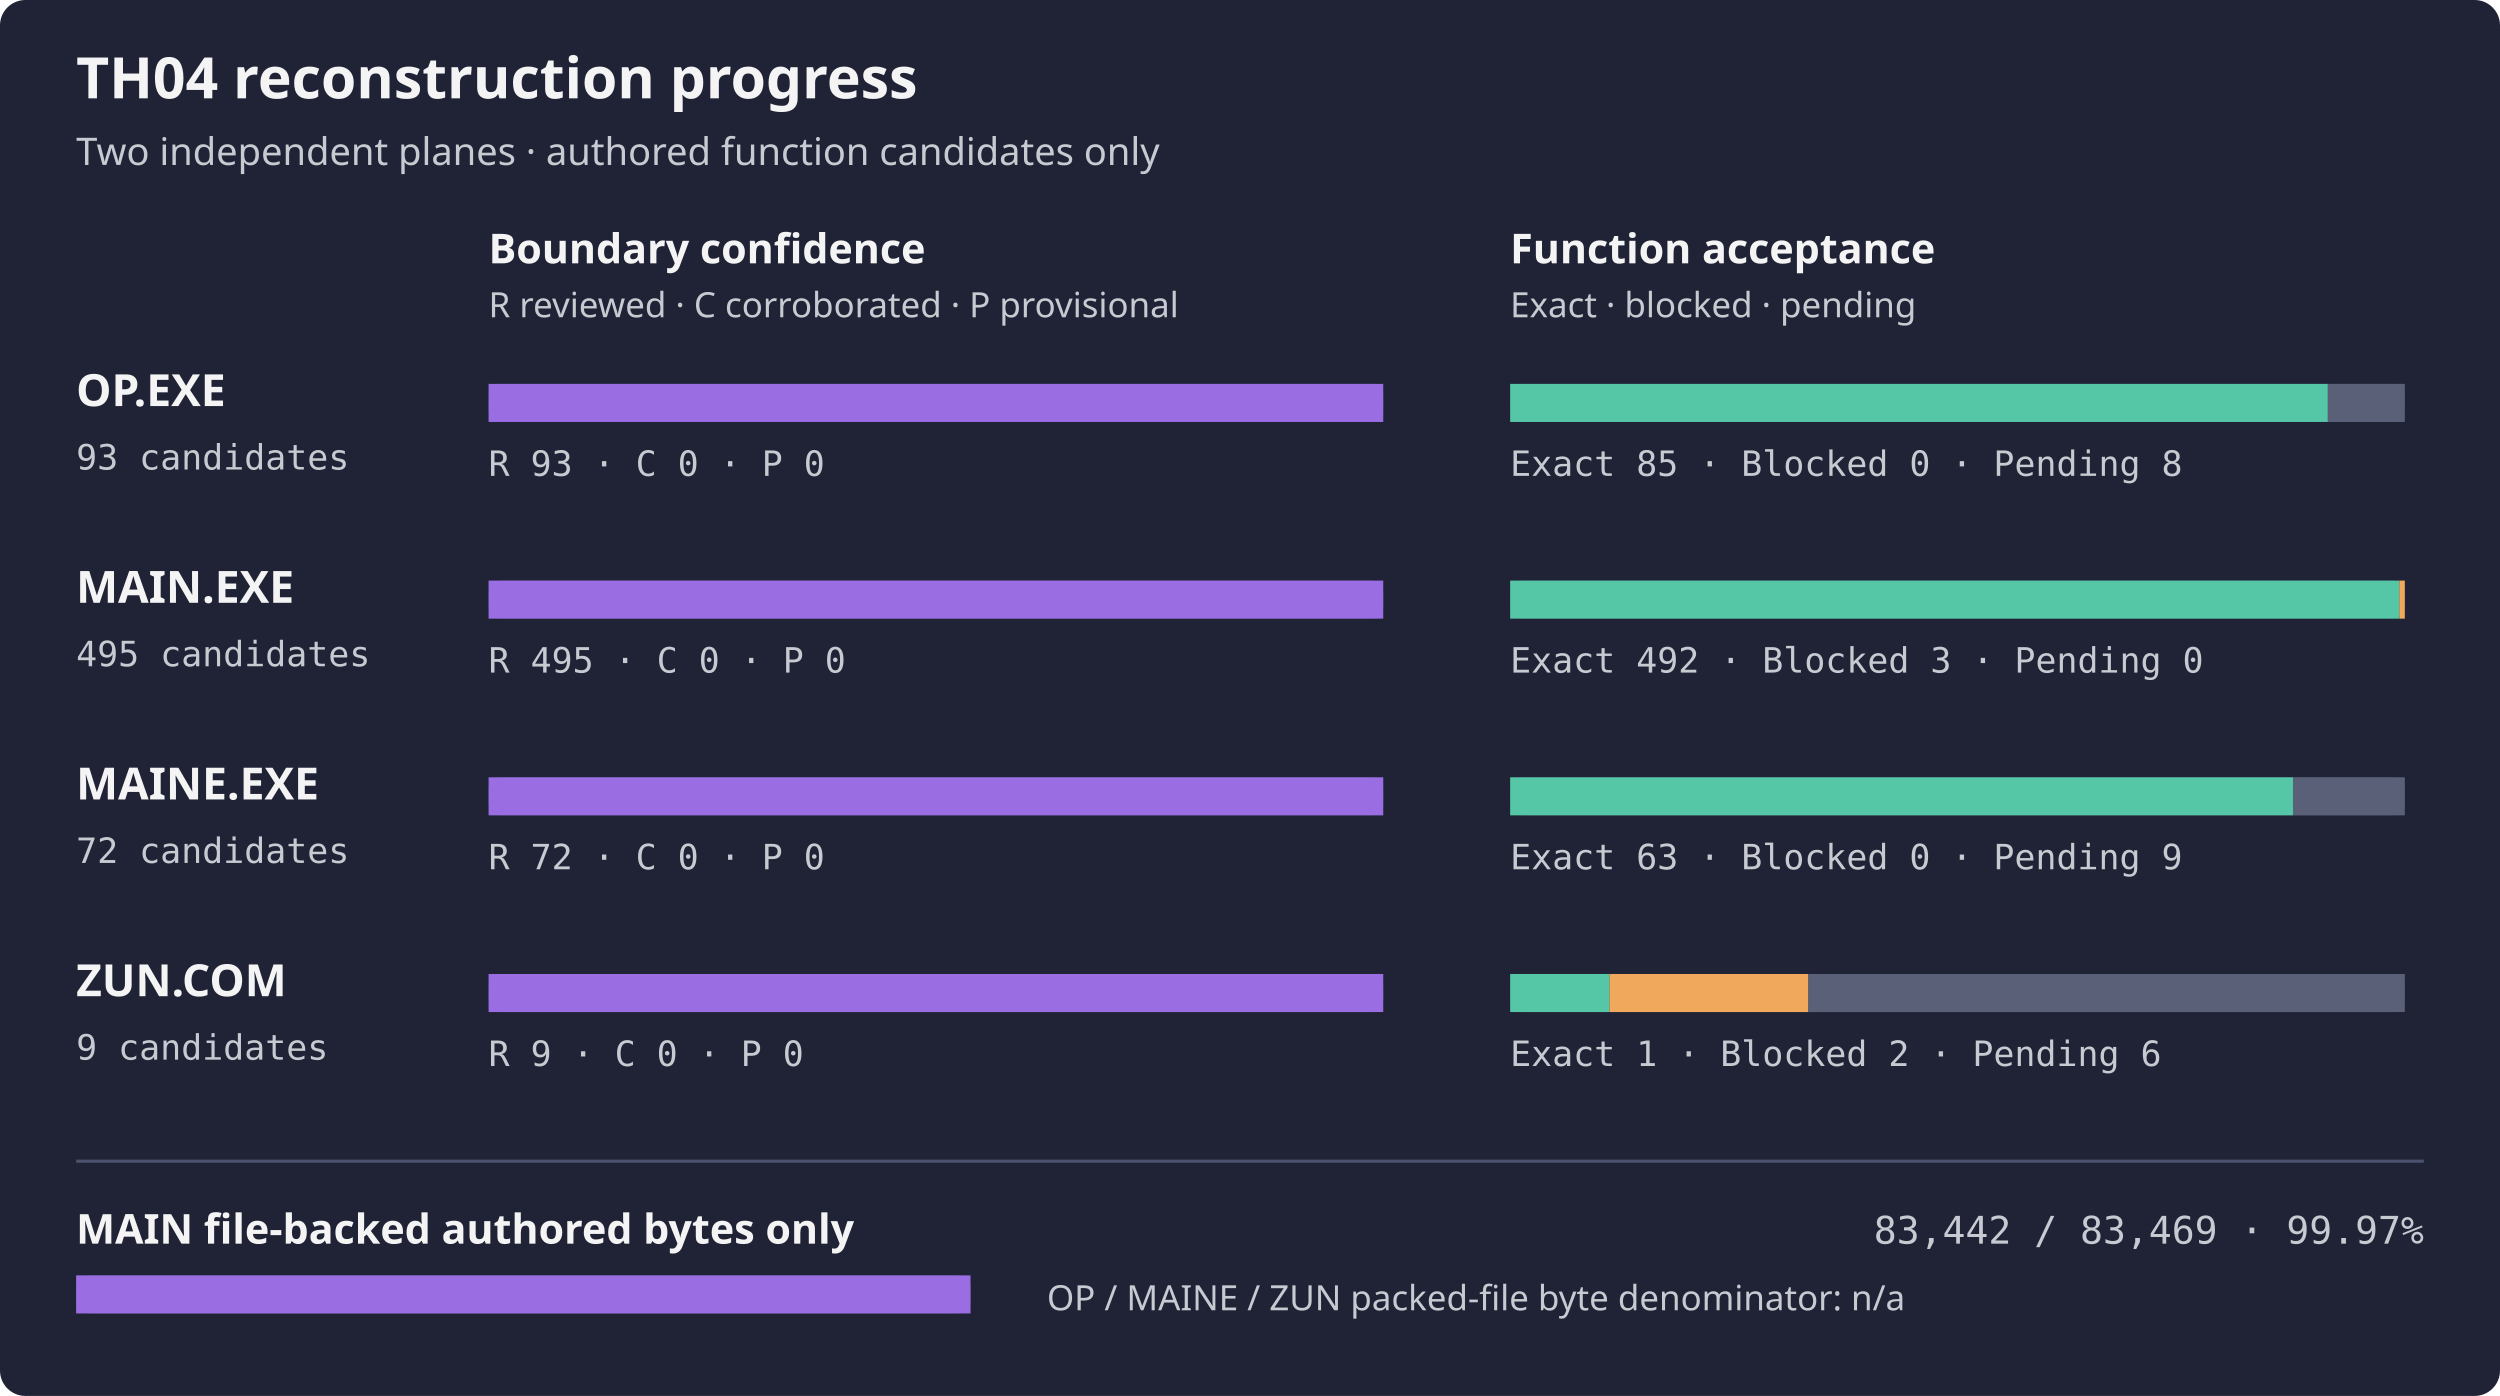
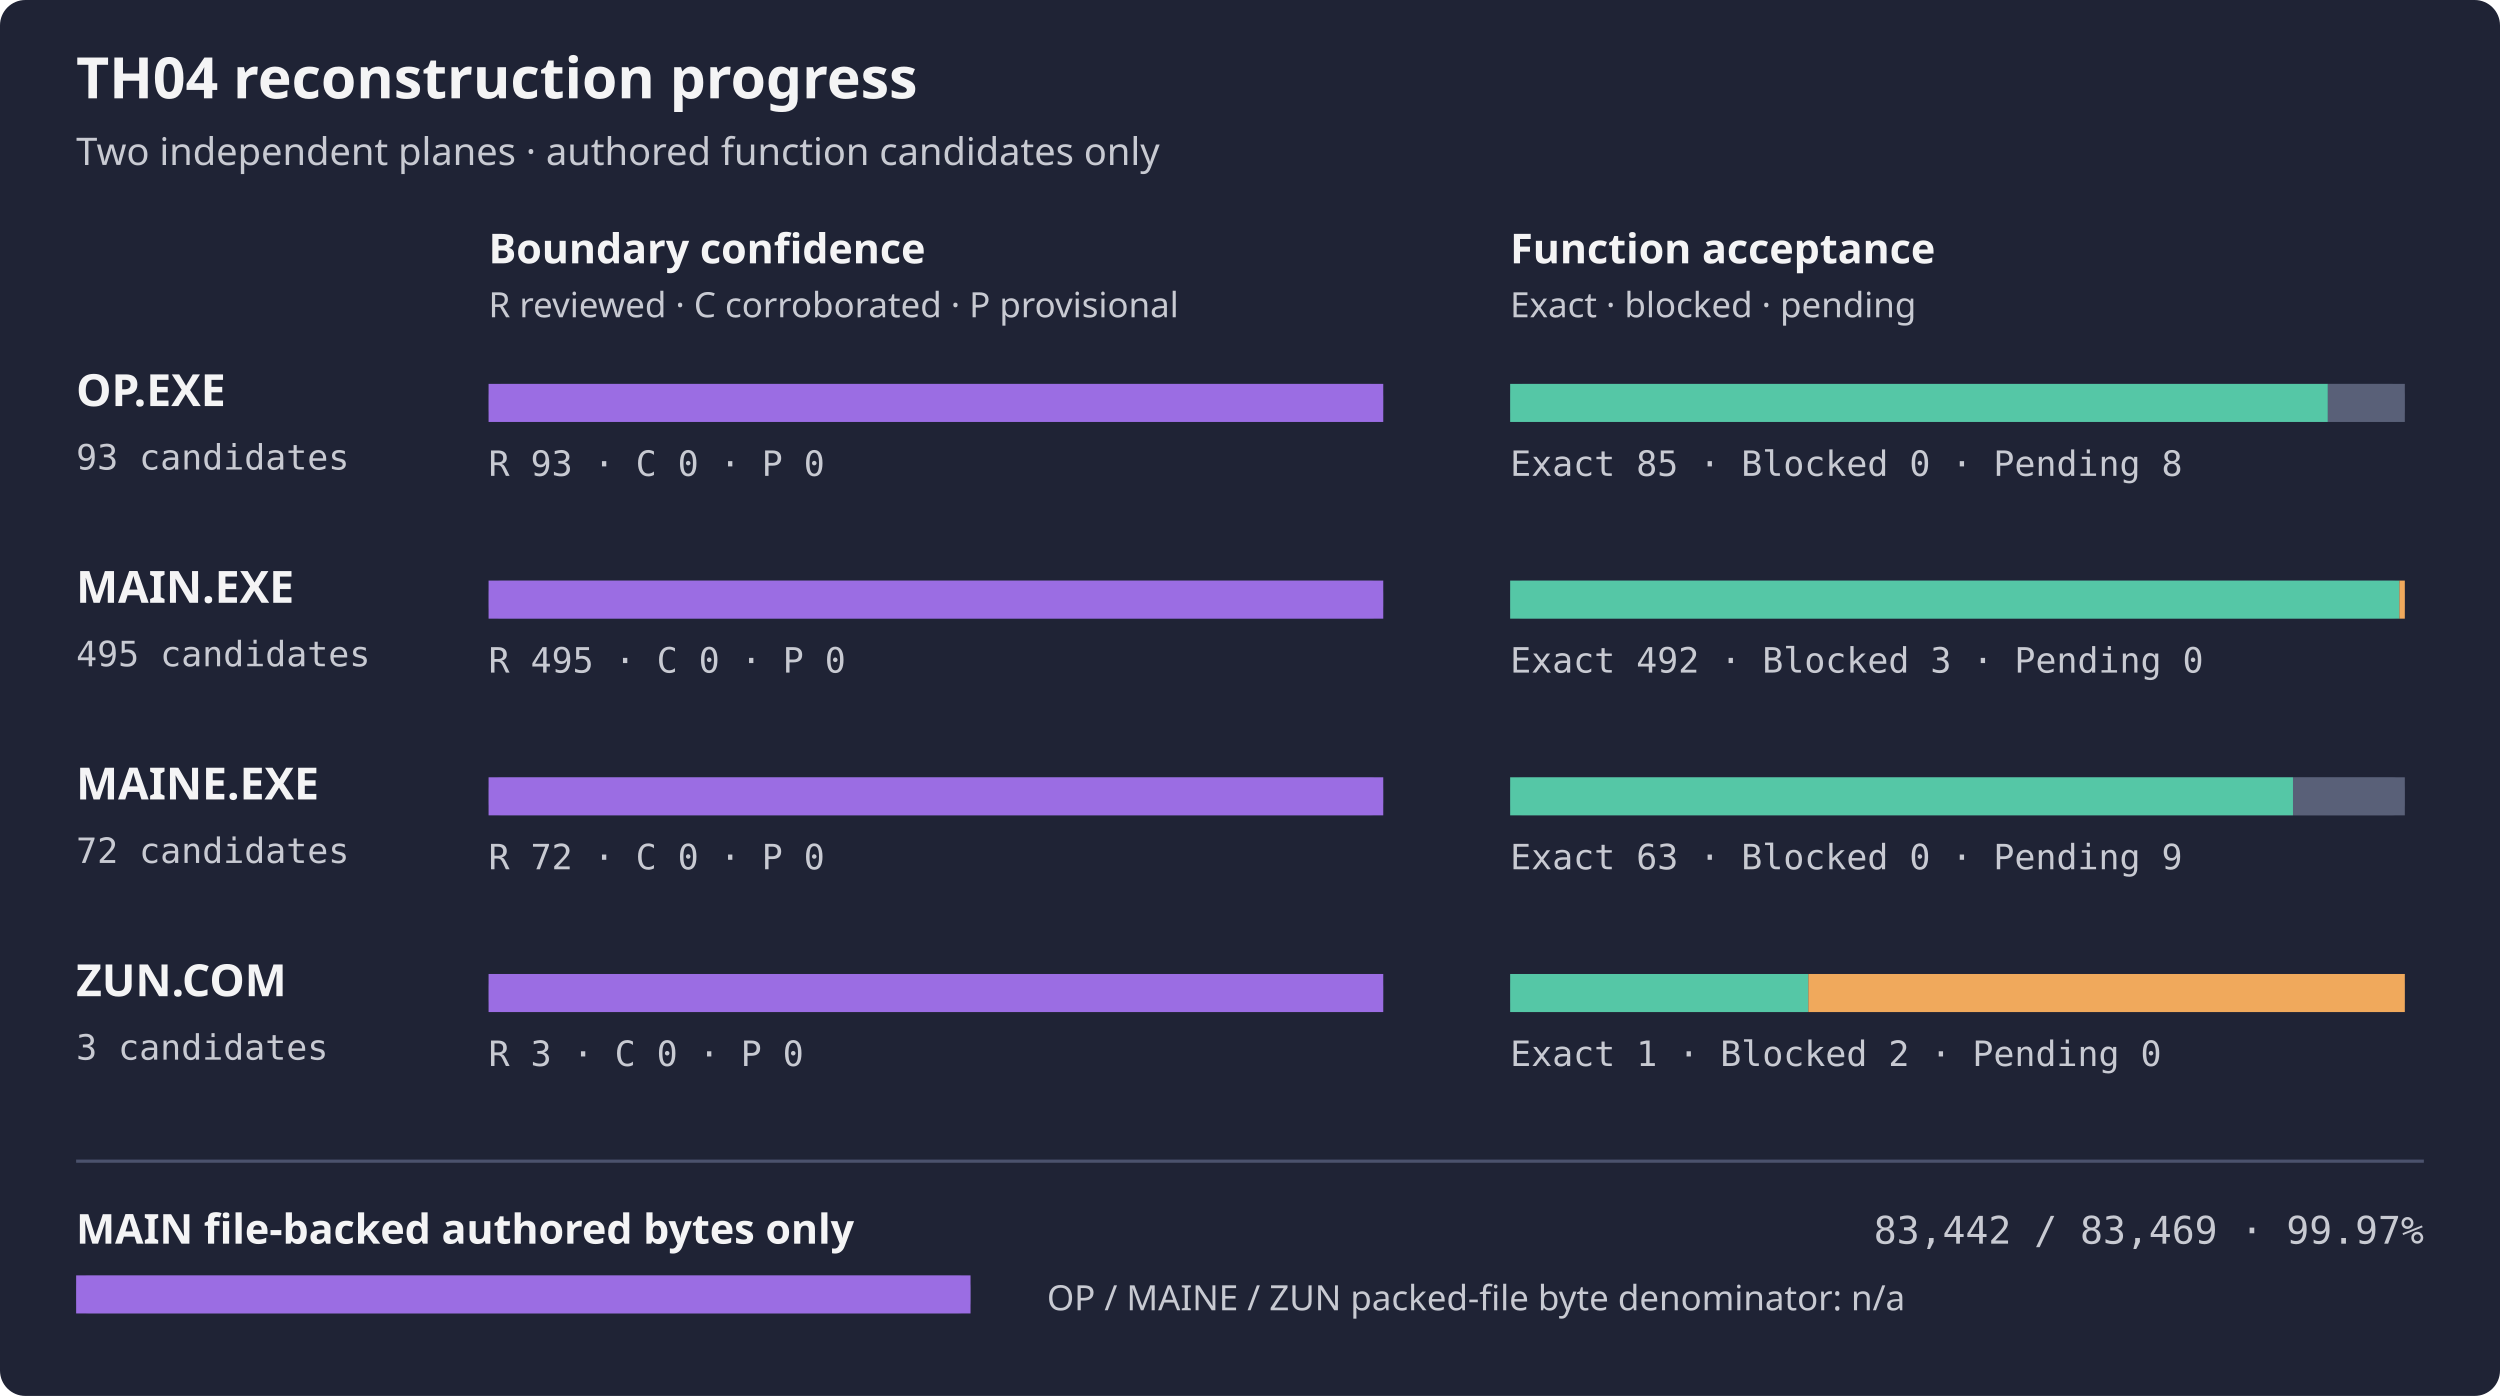
<svg xmlns="http://www.w3.org/2000/svg" width="788" height="440" role="img" aria-label="TH04 per-artifact reconstruction progress">
  <rect width="788" height="440" rx="8" fill="#1f2335" />
  <text x="24" y="31" fill="#f4f4f5" font-family="sans-serif" font-size="18" font-weight="600">TH04 reconstruction progress</text>
  <text x="24" y="52" fill="#c8cad2" font-family="sans-serif" font-size="12">Two independent planes · authored function candidates only</text>
  <text x="154" y="83" fill="#f4f4f5" font-family="sans-serif" font-size="13" font-weight="600">Boundary confidence</text>
  <text x="476" y="83" fill="#f4f4f5" font-family="sans-serif" font-size="13" font-weight="600">Function acceptance</text>
  <text x="154" y="100" fill="#c8cad2" font-family="sans-serif" font-size="11">R reviewed · C corroborated · P provisional</text>
  <text x="476" y="100" fill="#c8cad2" font-family="sans-serif" font-size="11">Exact · blocked · pending</text>
  <text x="24" y="128" fill="#f4f4f5" font-family="sans-serif" font-size="14" font-weight="600">OP.EXE</text>
  <text x="24" y="148" fill="#c8cad2" font-family="monospace" font-size="11">93 candidates</text>
  <rect x="154" y="121" width="282" height="12" rx="4" fill="#353b52" />
  <rect x="154.00" y="121" width="282.00" height="12" fill="#9b6de3" />
  <rect x="476" y="121" width="282" height="12" rx="4" fill="#353b52" />
  <rect x="476.00" y="121" width="257.74" height="12" fill="#55c7a6" />
  <rect x="733.74" y="121" width="24.26" height="12" fill="#596078" />
  <text x="154" y="150" fill="#c8cad2" font-family="monospace" font-size="11">R 93 · C 0 · P 0</text>
  <text x="476" y="150" fill="#c8cad2" font-family="monospace" font-size="11">Exact 85 · Blocked 0 · Pending 8</text>
  <text x="24" y="190" fill="#f4f4f5" font-family="sans-serif" font-size="14" font-weight="600">MAIN.EXE</text>
  <text x="24" y="210" fill="#c8cad2" font-family="monospace" font-size="11">495 candidates</text>
  <rect x="154" y="183" width="282" height="12" rx="4" fill="#353b52" />
  <rect x="154.00" y="183" width="282.00" height="12" fill="#9b6de3" />
  <rect x="476" y="183" width="282" height="12" rx="4" fill="#353b52" />
  <rect x="476.00" y="183" width="280.29" height="12" fill="#55c7a6" />
  <rect x="756.29" y="183" width="1.71" height="12" fill="#f0a95c" />
  <text x="154" y="212" fill="#c8cad2" font-family="monospace" font-size="11">R 495 · C 0 · P 0</text>
  <text x="476" y="212" fill="#c8cad2" font-family="monospace" font-size="11">Exact 492 · Blocked 3 · Pending 0</text>
  <text x="24" y="252" fill="#f4f4f5" font-family="sans-serif" font-size="14" font-weight="600">MAINE.EXE</text>
  <text x="24" y="272" fill="#c8cad2" font-family="monospace" font-size="11">72 candidates</text>
  <rect x="154" y="245" width="282" height="12" rx="4" fill="#353b52" />
  <rect x="154.00" y="245" width="282.00" height="12" fill="#9b6de3" />
  <rect x="476" y="245" width="282" height="12" rx="4" fill="#353b52" />
  <rect x="476.00" y="245" width="246.75" height="12" fill="#55c7a6" />
  <rect x="722.75" y="245" width="35.25" height="12" fill="#596078" />
  <text x="154" y="274" fill="#c8cad2" font-family="monospace" font-size="11">R 72 · C 0 · P 0</text>
  <text x="476" y="274" fill="#c8cad2" font-family="monospace" font-size="11">Exact 63 · Blocked 0 · Pending 9</text>
  <text x="24" y="314" fill="#f4f4f5" font-family="sans-serif" font-size="14" font-weight="600">ZUN.COM</text>
-   <text x="24" y="334" fill="#c8cad2" font-family="monospace" font-size="11">9 candidates</text>
+   <text x="24" y="334" fill="#c8cad2" font-family="monospace" font-size="11">3 candidates</text>
  <rect x="154" y="307" width="282" height="12" rx="4" fill="#353b52" />
  <rect x="154.00" y="307" width="282.00" height="12" fill="#9b6de3" />
  <rect x="476" y="307" width="282" height="12" rx="4" fill="#353b52" />
-   <rect x="476.00" y="307" width="31.33" height="12" fill="#55c7a6" />
-   <rect x="507.33" y="307" width="62.67" height="12" fill="#f0a95c" />
-   <rect x="570.00" y="307" width="188.00" height="12" fill="#596078" />
-   <text x="154" y="336" fill="#c8cad2" font-family="monospace" font-size="11">R 9 · C 0 · P 0</text>
-   <text x="476" y="336" fill="#c8cad2" font-family="monospace" font-size="11">Exact 1 · Blocked 2 · Pending 6</text>
+   <rect x="476.00" y="307" width="94.00" height="12" fill="#55c7a6" />
+   <rect x="570.00" y="307" width="188.00" height="12" fill="#f0a95c" />
+   <text x="154" y="336" fill="#c8cad2" font-family="monospace" font-size="11">R 3 · C 0 · P 0</text>
+   <text x="476" y="336" fill="#c8cad2" font-family="monospace" font-size="11">Exact 1 · Blocked 2 · Pending 0</text>
  <path d="M24 366 H764" stroke="#4b526d" />
  <text x="24" y="392" fill="#f4f4f5" font-family="sans-serif" font-size="13" font-weight="600">MAIN file-backed authored bytes only</text>
  <text x="764" y="392" fill="#c8cad2" text-anchor="end" font-family="monospace" font-size="12">83,442 / 83,469 · 99.97%</text>
  <rect x="24" y="402" width="282" height="12" rx="4" fill="#353b52" />
  <rect x="24" y="402" width="281.91" height="12" fill="#9b6de3" />
  <text x="330" y="413" fill="#c8cad2" font-family="sans-serif" font-size="11">OP / MAINE / ZUN packed-file byte denominator: n/a</text>
</svg>
